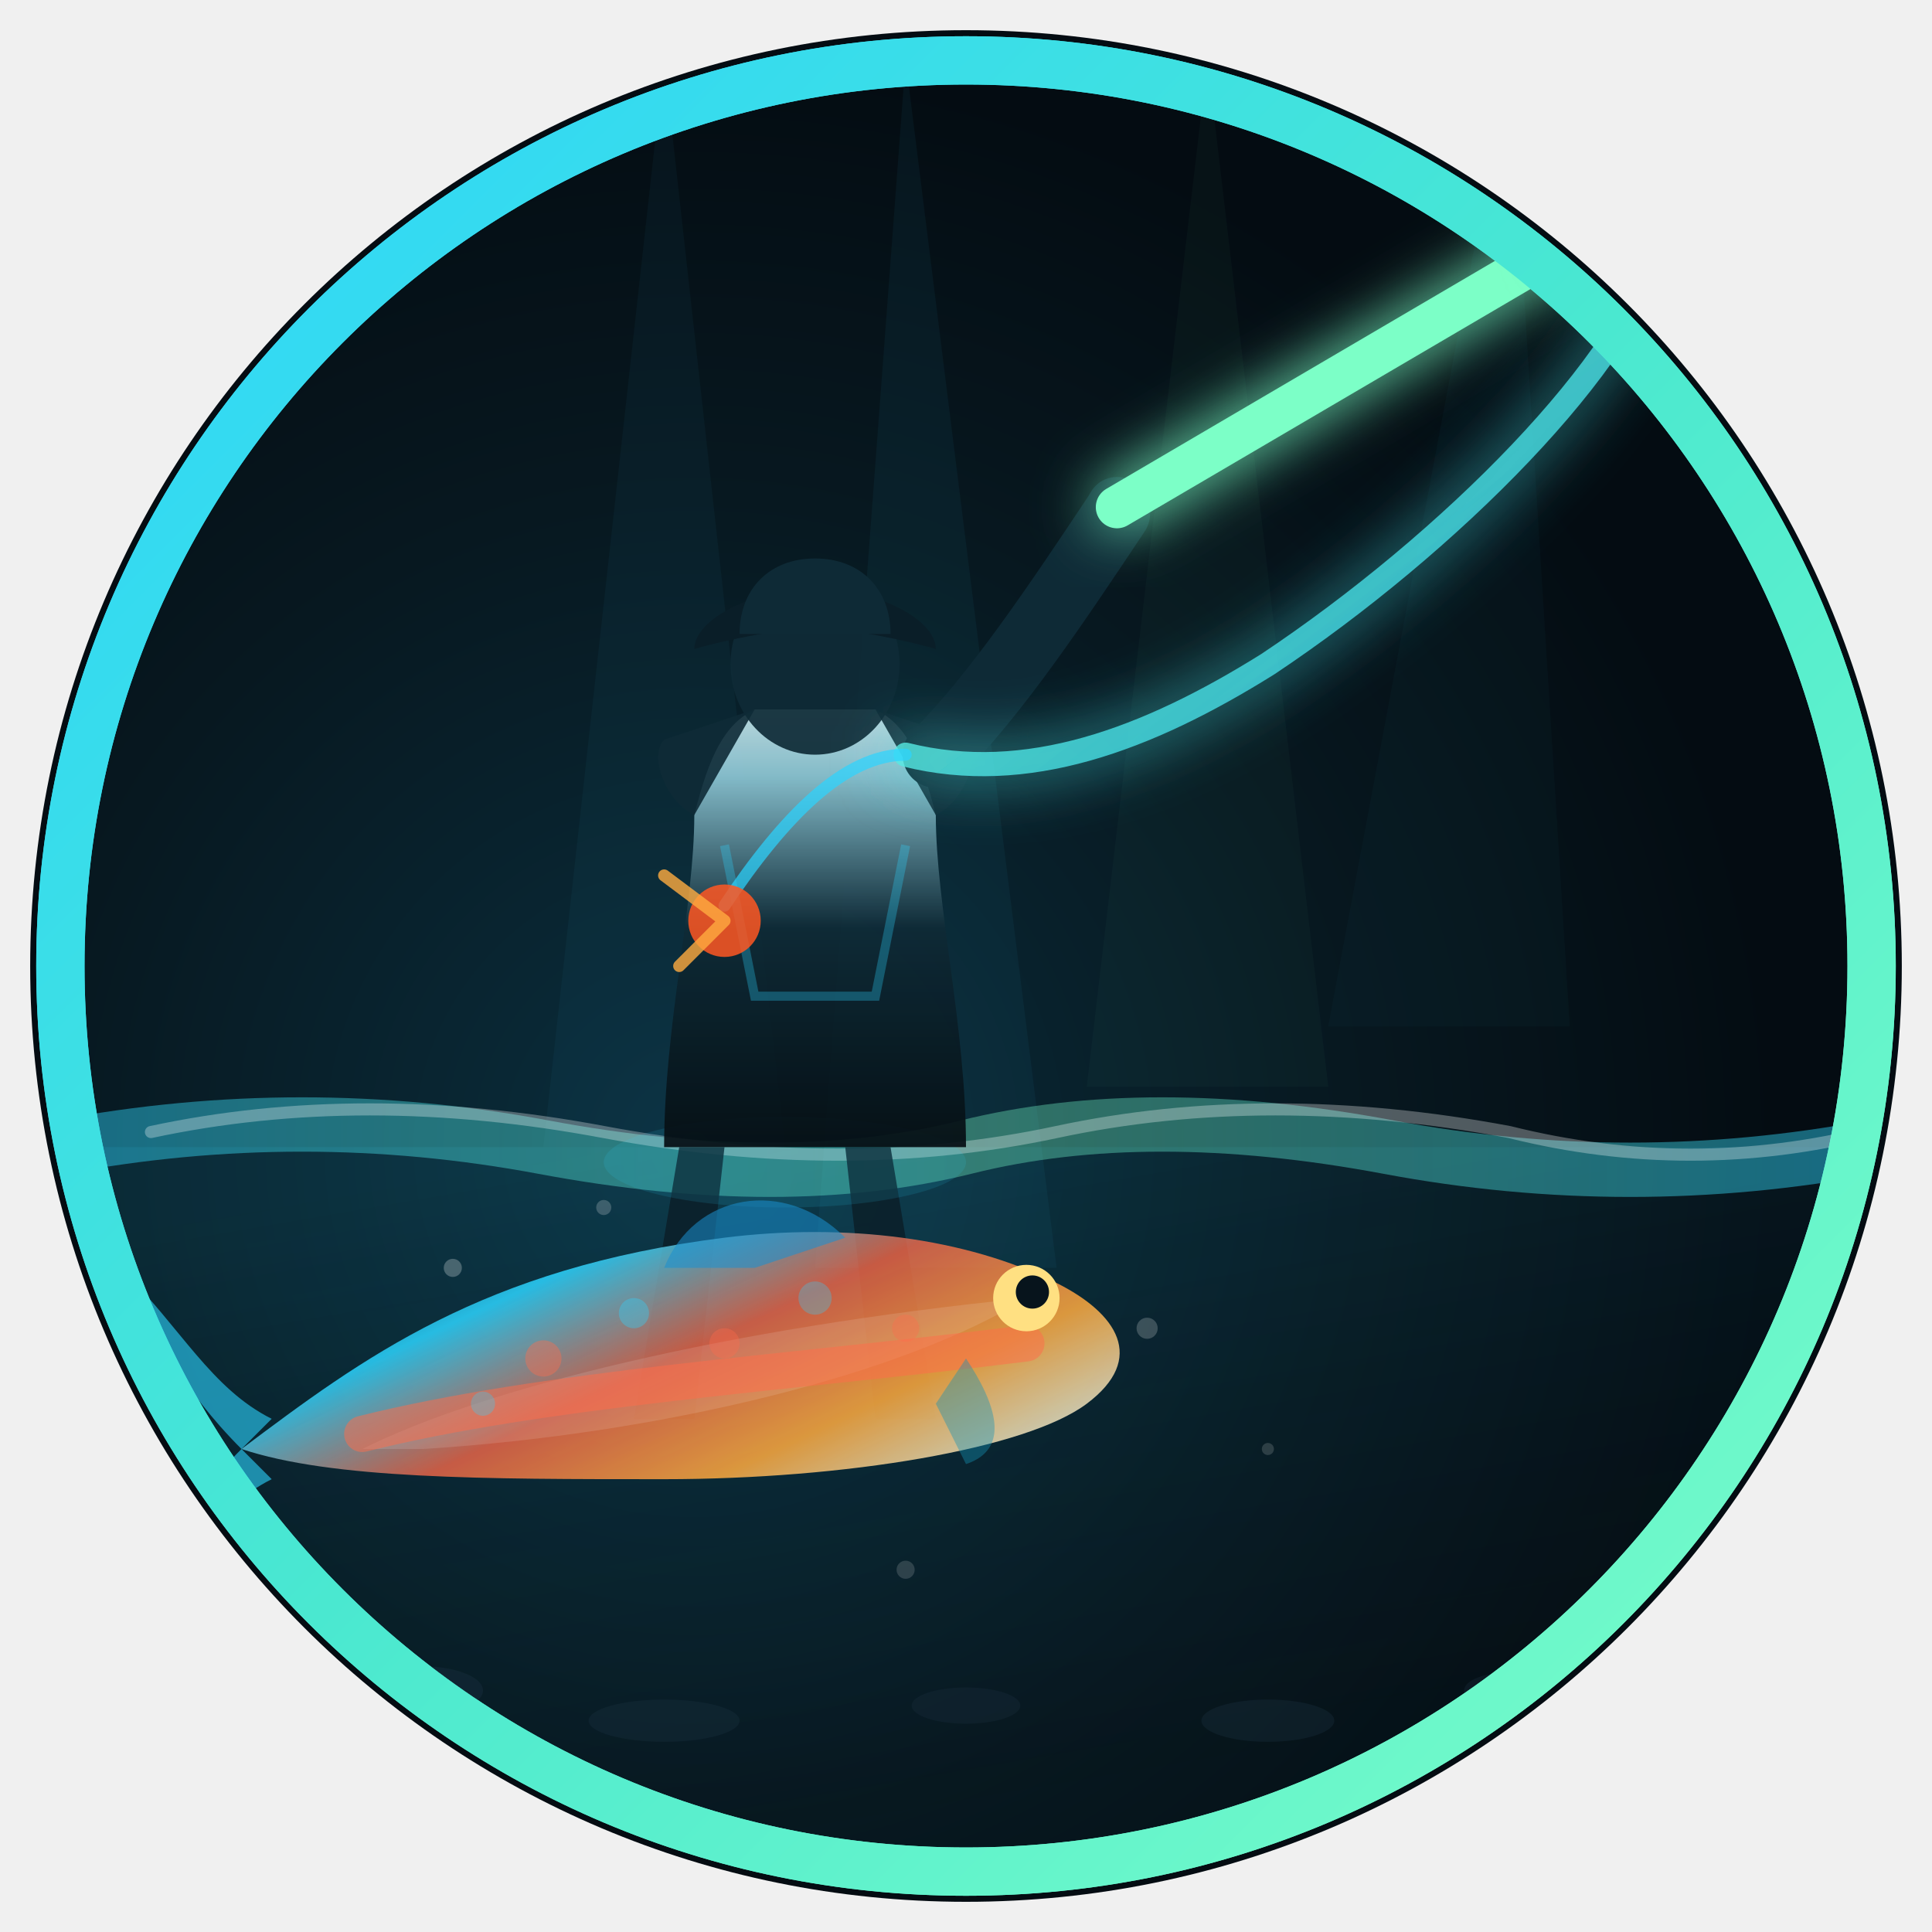
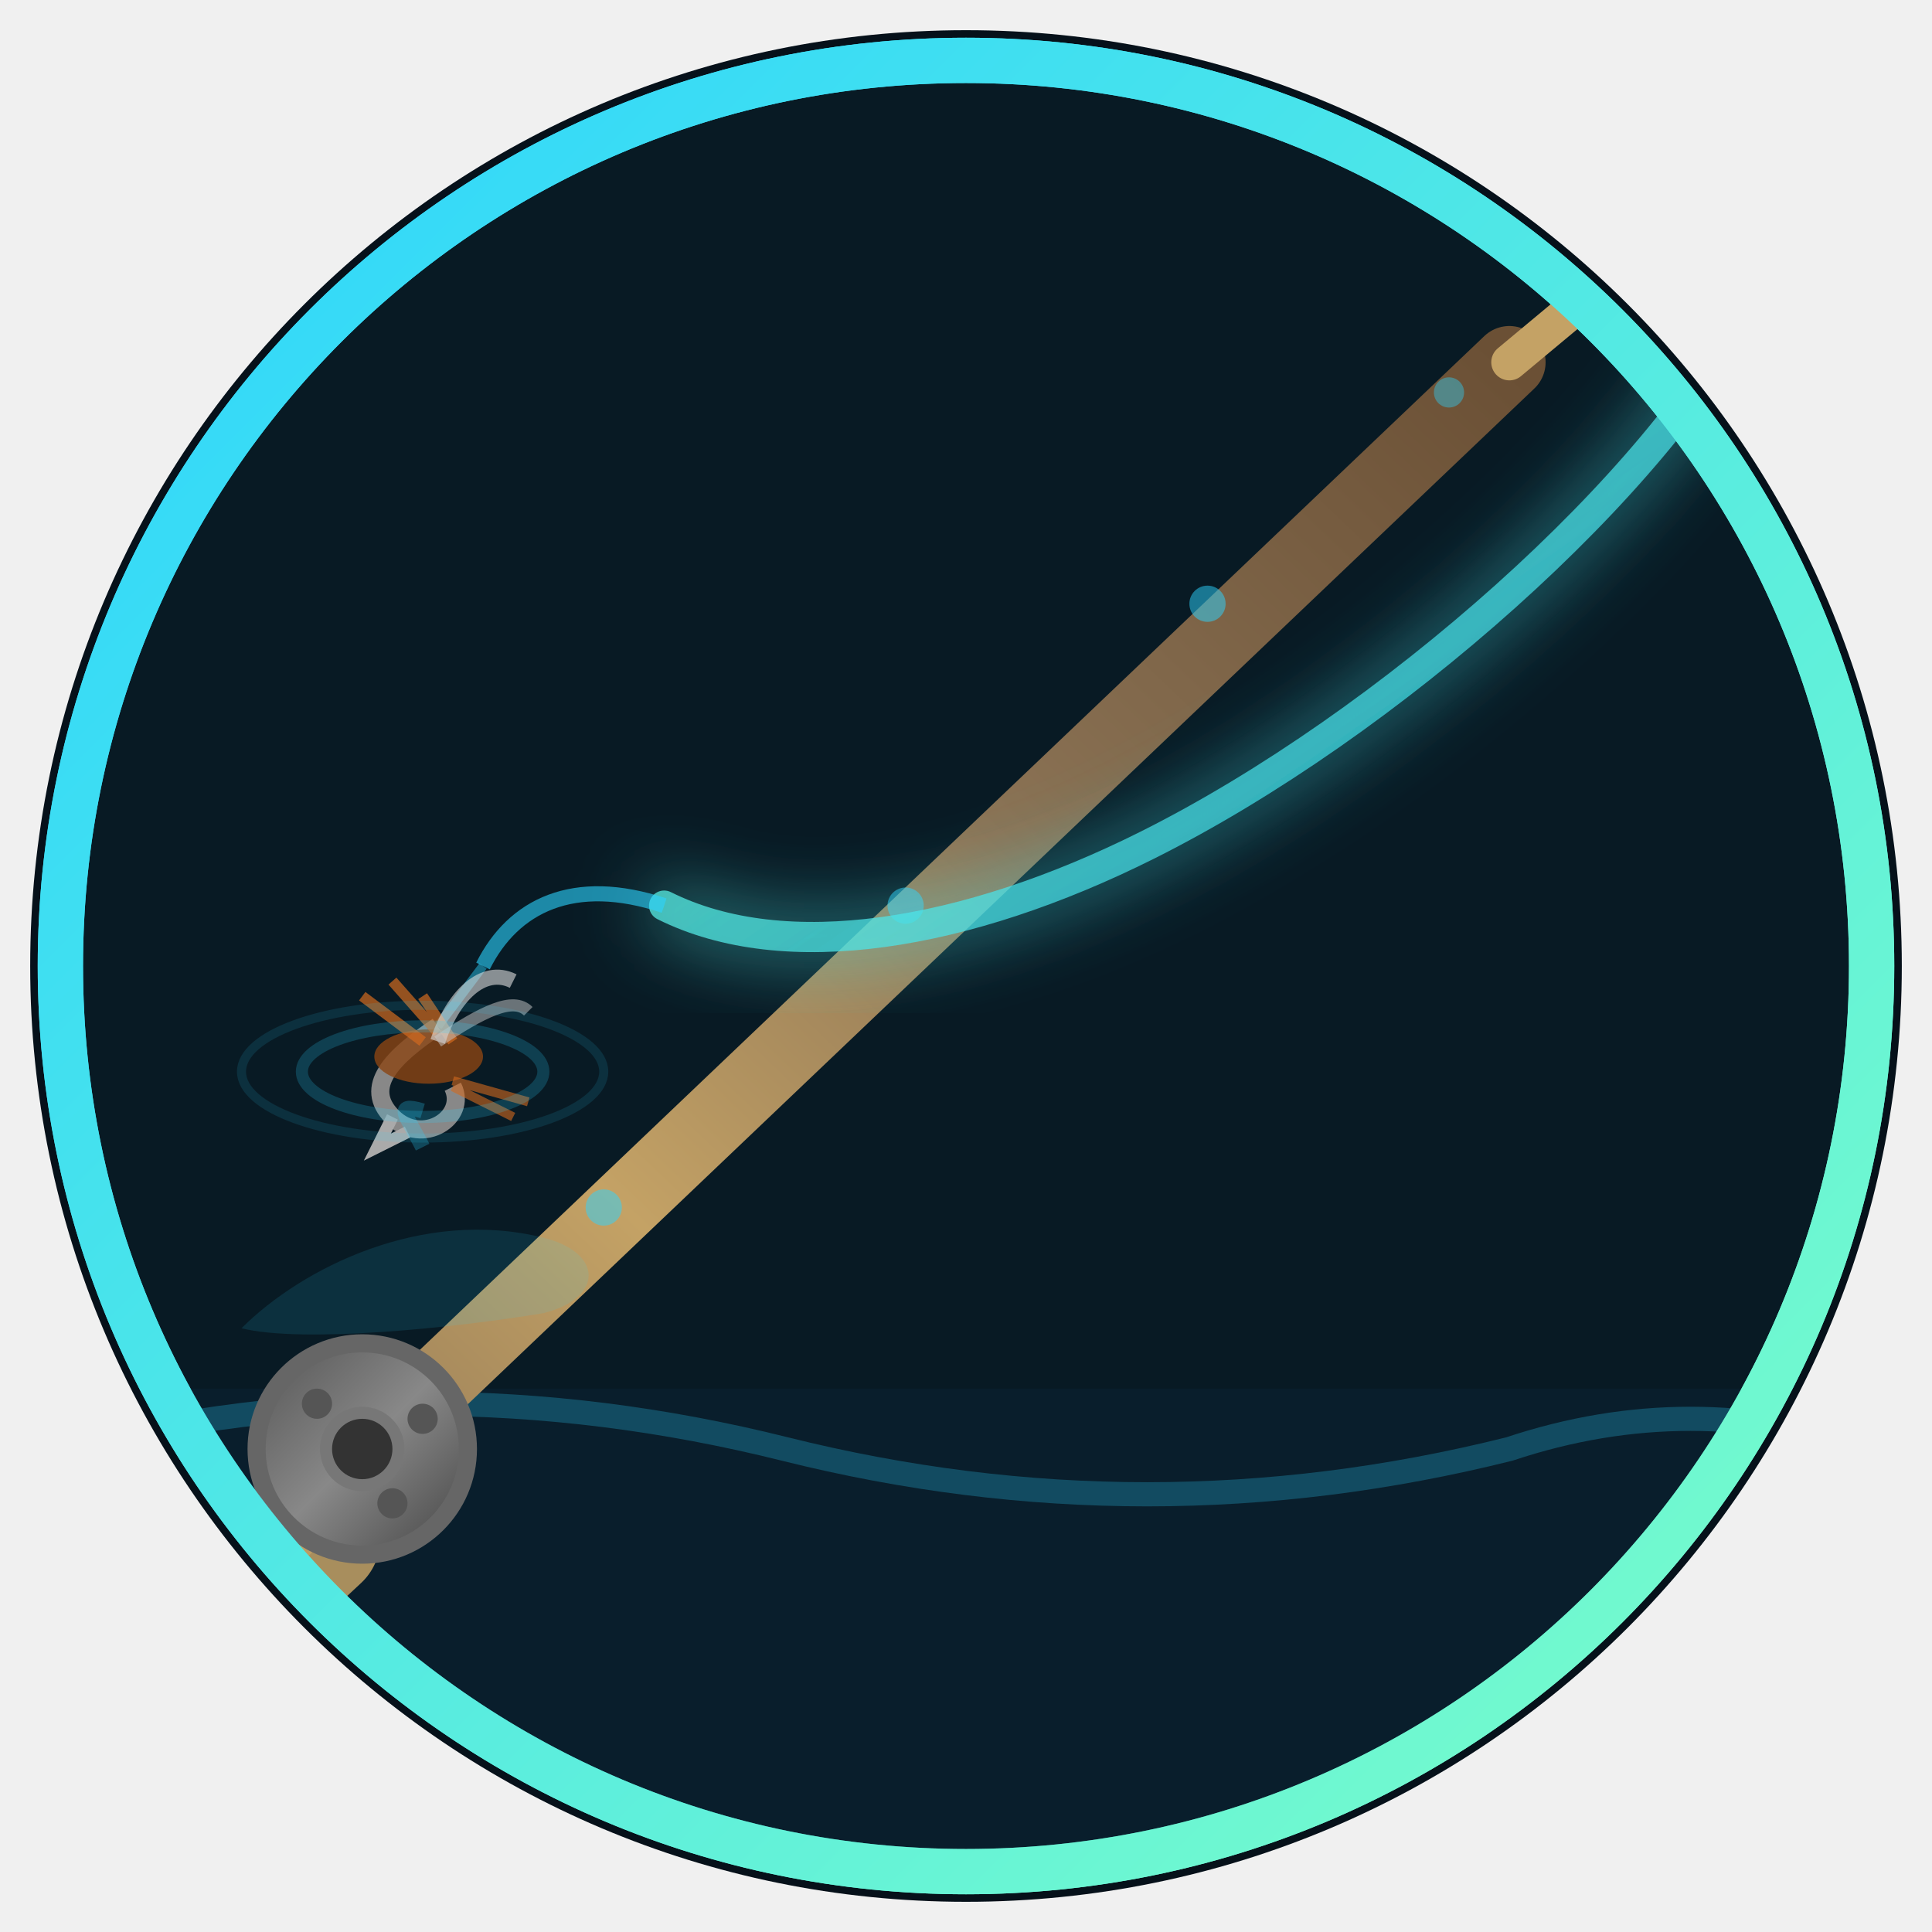
<svg xmlns="http://www.w3.org/2000/svg" width="64" height="64" viewBox="0 0 64 64" role="img" aria-label="Fly fishing module logo">
  <defs>
-     <linearGradient id="ringGrad" x1="0" y1="0" x2="1" y2="1">
+     <linearGradient id="ring" x1="0" y1="0" x2="1" y2="1">
      <stop offset="0" stop-color="#2bd4ff" />
-       <stop offset=".5" stop-color="#4ae8d0" />
      <stop offset="1" stop-color="#7cffc7" />
    </linearGradient>
-     <radialGradient id="bgGlow" cx=".35" cy=".6" r=".6">
-       <stop offset="0" stop-color="#0a2e3d" />
-       <stop offset=".6" stop-color="#071820" />
-       <stop offset="1" stop-color="#040c12" />
-     </radialGradient>
-     <linearGradient id="waterSurface" x1="0" y1="0" x2="1" y2="0">
-       <stop offset="0" stop-color="#2bd4ff" stop-opacity=".45" />
-       <stop offset=".5" stop-color="#7cffc7" stop-opacity=".35" />
-       <stop offset="1" stop-color="#2bd4ff" stop-opacity=".45" />
+     <linearGradient id="rod" x1="0" y1="1" x2="1" y2="0">
+       <stop offset="0" stop-color="#8B7355" />
+       <stop offset=".3" stop-color="#C4A265" />
+       <stop offset=".6" stop-color="#8B7355" />
+       <stop offset="1" stop-color="#6B5035" />
    </linearGradient>
-     <linearGradient id="underwaterLight" x1=".3" y1="0" x2=".7" y2="1">
-       <stop offset="0" stop-color="#2bd4ff" stop-opacity=".12" />
-       <stop offset="1" stop-color="#07141c" stop-opacity="0" />
+     <linearGradient id="ln" x1="0" y1="0" x2="1" y2="1">
+       <stop offset="0" stop-color="#7cffc7" stop-opacity=".9" />
+       <stop offset="1" stop-color="#2bd4ff" stop-opacity=".6" />
    </linearGradient>
-     <linearGradient id="fishermanFill" x1=".5" y1="0" x2=".5" y2="1">
-       <stop offset="0" stop-color="#c8e6ec" />
-       <stop offset=".15" stop-color="#8ec8d6" />
-       <stop offset=".5" stop-color="#0e2a36" />
-       <stop offset="1" stop-color="#050d12" />
+     <linearGradient id="reel" x1="0" y1="0" x2="1" y2="1">
+       <stop offset="0" stop-color="#555" />
+       <stop offset=".5" stop-color="#888" />
+       <stop offset="1" stop-color="#444" />
    </linearGradient>
-     <linearGradient id="lineGrad" x1="0" y1="0" x2="1" y2="1">
-       <stop offset="0" stop-color="#7cffc7" stop-opacity=".9" />
-       <stop offset="1" stop-color="#2bd4ff" stop-opacity=".7" />
-     </linearGradient>
-     <linearGradient id="troutGrad" x1="0" y1=".2" x2="1" y2=".8">
-       <stop offset="0" stop-color="#0a4f5c" />
-       <stop offset=".25" stop-color="#2bd4ff" />
-       <stop offset=".5" stop-color="#ff6b4a" stop-opacity=".9" />
-       <stop offset=".75" stop-color="#ffab40" />
-       <stop offset="1" stop-color="#e8f5e9" />
-     </linearGradient>
-     <filter id="glow" x="-30%" y="-30%" width="160%" height="160%">
-       <feGaussianBlur stdDeviation="1" result="blur" />
+     <filter id="gl">
+       <feGaussianBlur stdDeviation="1.2" result="b" />
      <feMerge>
-         <feMergeNode in="blur" />
+         <feMergeNode in="b" />
        <feMergeNode in="SourceGraphic" />
      </feMerge>
    </filter>
-     <filter id="softGlow" x="-50%" y="-50%" width="200%" height="200%">
-       <feGaussianBlur stdDeviation="2.5" />
-     </filter>
-     <clipPath id="circClip">
+     <clipPath id="cc">
      <circle cx="32" cy="32" r="29.5" />
    </clipPath>
  </defs>
-   <circle cx="32" cy="32" r="31" fill="#040c12" />
-   <circle cx="32" cy="32" r="30" fill="url(#bgGlow)" stroke="url(#ringGrad)" stroke-width="1.6" />
-   <g clip-path="url(#circClip)">
-     <path d="M22 2 L18 38 L26 38 Z" fill="#2bd4ff" opacity=".04" />
-     <path d="M30 2 L27 42 L35 42 Z" fill="#2bd4ff" opacity=".05" />
-     <path d="M40 2 L36 36 L44 36 Z" fill="#7cffc7" opacity=".03" />
-     <path d="M50 2 L44 34 L52 34 Z" fill="#2bd4ff" opacity=".025" />
-     <rect x="2" y="38" width="60" height="26" fill="url(#underwaterLight)" opacity=".7" />
-     <path d="M2 38 Q10 36.5 18 38 Q26 39.5 32 38 Q38 36.5 46 38 Q54 39.5 62 38" stroke="url(#waterSurface)" stroke-width="1.8" fill="none" stroke-linecap="round" />
-     <path d="M5 37.5 Q12 36 20 37.5 Q28 39 35 37.5 Q42 36 50 37.5 Q56 39 62 37.5" stroke="#fff" stroke-width=".4" fill="none" stroke-linecap="round" opacity=".3" />
-     <path d="M24 38 L23 47 L21 47 L22.5 38 Z" fill="#0a1e28" opacity=".85" />
-     <path d="M28 38 L29 47 L31 47 L29.5 38 Z" fill="#0a1e28" opacity=".85" />
-     <ellipse cx="26" cy="38.5" rx="6" ry="1.5" fill="#2bd4ff" opacity=".12" />
-     <path d="M22 38 C22 34, 23 30, 23 27 C23.5 25, 24 24, 25 23.5 L29 23.5 C30 24, 30.5 25, 31 27 C31 30, 32 34, 32 38 Z" fill="url(#fishermanFill)" opacity=".92" />
-     <path d="M24 28 L25 33 L29 33 L30 28" stroke="#2bd4ff" stroke-width=".3" fill="none" opacity=".3" />
-     <path d="M23 27 C22 26.5, 21.5 25, 22 24.5 L25 23.5" fill="#0e2a36" opacity=".9" />
-     <path d="M31 27 C32 26.5, 32.5 25, 32 24.5 L29 23.5" fill="#0e2a36" opacity=".9" />
-     <ellipse cx="27" cy="22" rx="2.8" ry="3" fill="#0e2a36" opacity=".92" />
-     <path d="M23 21.5 C23 20.5, 25 19.5, 27 19.5 C29 19.5, 31 20.5, 31 21.5 C30 21.2, 28 20.8, 27 20.8 C26 20.8, 24 21.2, 23 21.5 Z" fill="#0a1e28" />
-     <path d="M24.5 21 C24.5 19.5, 25.5 18.5, 27 18.5 C28.5 18.5, 29.5 19.5, 29.5 21" fill="#0e2a36" />
-     <path d="M31 25 C33 23, 35 20, 37 17" stroke="#0e2a36" stroke-width="2.2" fill="none" stroke-linecap="round" />
-     <circle cx="37" cy="16.8" r="1" fill="#0e2a36" />
-     <line x1="37" y1="16.8" x2="52" y2="8" stroke="#7cffc7" stroke-width="1.4" stroke-linecap="round" filter="url(#glow)" />
-     <circle cx="52" cy="8" r=".6" fill="#7cffc7" opacity=".8" />
-     <path d="M52 8 C54 6, 56 5, 55 8 C54 12, 48 18, 42 22 C38 24.5, 34 26, 30 25" stroke="url(#lineGrad)" stroke-width=".8" fill="none" stroke-linecap="round" filter="url(#glow)" />
-     <path d="M30 25 C28 25, 26 27, 24 30" stroke="#2bd4ff" stroke-width=".4" fill="none" stroke-linecap="round" opacity=".7" />
-     <circle cx="24" cy="30.5" r="1.2" fill="#ff5722" opacity=".85" />
-     <path d="M24 30.5 L22 29 M24 30.5 L22.5 32" stroke="#ffab40" stroke-width=".4" fill="none" stroke-linecap="round" opacity=".8" />
-     <path d="M8 48 C12 45, 16 42, 24 41 C28 40.5, 32 41, 35 42.5 C37 43.5, 38 45, 36 46.5 C34 48, 28 49, 22 49 C16 49, 11 49, 8 48 Z" fill="url(#troutGrad)" opacity=".85" />
-     <path d="M12 48 C16 46, 24 44, 34 43 C30 45.5, 22 47.5, 14 48 Z" fill="#fff" opacity=".12" />
-     <path d="M12 47.5 C18 46, 26 45.5, 34 44.5" stroke="#ff6b4a" stroke-width="1.2" fill="none" stroke-linecap="round" opacity=".5" />
-     <circle cx="18" cy="45" r=".6" fill="#ff6b4a" opacity=".4" />
-     <circle cx="21" cy="43.5" r=".5" fill="#2bd4ff" opacity=".35" />
-     <circle cx="24" cy="44.5" r=".5" fill="#ff6b4a" opacity=".35" />
-     <circle cx="27" cy="43" r=".55" fill="#2bd4ff" opacity=".3" />
-     <circle cx="30" cy="44" r=".45" fill="#ff6b4a" opacity=".35" />
-     <circle cx="16" cy="46.5" r=".4" fill="#2bd4ff" opacity=".3" />
-     <circle cx="34" cy="43" r="1.1" fill="#ffe082" />
-     <circle cx="34.2" cy="42.8" r=".55" fill="#07141c" />
-     <path d="M8 48 C6 46, 5 44, 4 42 C6 44, 7 46, 9 47 Z" fill="#2bd4ff" opacity=".6" />
-     <path d="M8 48 C6 50, 5 52, 4 54 C6 52, 7 50, 9 49 Z" fill="#2bd4ff" opacity=".6" />
-     <path d="M22 42 C23 39.5, 26 39, 28 41 L25 42 Z" fill="#1a8fcf" opacity=".55" />
-     <path d="M32 45 C33 46.5, 33.5 48, 32 48.5 L31 46.5 Z" fill="#1592b5" opacity=".4" />
-     <circle cx="15" cy="42" r=".3" fill="#fff" opacity=".25" />
-     <circle cx="20" cy="40" r=".25" fill="#fff" opacity=".2" />
-     <circle cx="38" cy="44" r=".35" fill="#fff" opacity=".2" />
-     <circle cx="42" cy="48" r=".2" fill="#fff" opacity=".15" />
-     <circle cx="30" cy="52" r=".3" fill="#fff" opacity=".15" />
-     <ellipse cx="14" cy="56" rx="2" ry=".8" fill="#1a3040" opacity=".4" />
-     <ellipse cx="22" cy="57" rx="2.5" ry=".7" fill="#1a3040" opacity=".35" />
-     <ellipse cx="32" cy="56.5" rx="1.8" ry=".6" fill="#1a3040" opacity=".3" />
-     <ellipse cx="42" cy="57" rx="2.2" ry=".7" fill="#1a3040" opacity=".35" />
-     <ellipse cx="50" cy="56" rx="1.5" ry=".6" fill="#1a3040" opacity=".3" />
+   <circle cx="32" cy="32" r="31" fill="#06111a" />
+   <circle cx="32" cy="32" r="30" fill="#081a24" stroke="url(#ring)" stroke-width="1.5" />
+   <g clip-path="url(#cc)">
+     <rect x="2" y="46" width="60" height="18" fill="#0a2233" opacity=".5" />
+     <path d="M2 48 Q14 45 26 48 Q38 51 50 48 Q56 46 62 48" stroke="#2bd4ff" stroke-width=".8" fill="none" opacity=".25" />
+     <line x1="8" y1="52" x2="50" y2="12" stroke="url(#rod)" stroke-width="2.4" stroke-linecap="round" />
+     <line x1="50" y1="12" x2="56" y2="7" stroke="#C4A265" stroke-width="1.2" stroke-linecap="round" />
+     <rect x="6" y="50" width="7" height="4" rx="2" fill="#C4A265" opacity=".85" transform="rotate(-43 9.5 52)" />
+     <circle cx="12" cy="48" r="3.5" fill="url(#reel)" stroke="#666" stroke-width=".6" />
+     <circle cx="12" cy="48" r="1.2" fill="#333" stroke="#777" stroke-width=".4" />
+     <circle cx="14" cy="47" r=".5" fill="#555" />
+     <circle cx="10.5" cy="46.5" r=".5" fill="#555" />
+     <circle cx="13" cy="49.8" r=".5" fill="#555" />
+     <circle cx="20" cy="40" r=".6" fill="#2bd4ff" opacity=".5" />
+     <circle cx="30" cy="30" r=".6" fill="#2bd4ff" opacity=".5" />
+     <circle cx="40" cy="20" r=".6" fill="#2bd4ff" opacity=".5" />
+     <circle cx="48" cy="13" r=".5" fill="#2bd4ff" opacity=".4" />
+     <path d="M56 7 C58 5, 60 6, 58 10 C55 16, 46 24, 38 28 C32 31, 26 32, 22 30" stroke="url(#ln)" stroke-width="1" fill="none" stroke-linecap="round" filter="url(#gl)" />
+     <path d="M22 30 C19 29, 17 30, 16 32" stroke="#2bd4ff" stroke-width=".5" fill="none" opacity=".6" />
+     <path d="M16 32 L14.5 34" stroke="#2bd4ff" stroke-width=".3" fill="none" opacity=".45" />
+     <path d="M14.5 34 C13 35, 12 36, 13 37 C14 38, 15.5 37, 15 36" stroke="#888" stroke-width=".6" fill="none" />
+     <path d="M13 37 L12.5 38 L13.5 37.5" stroke="#aaa" stroke-width=".4" fill="none" />
+     <ellipse cx="14.2" cy="35" rx="1.8" ry=".9" fill="#8B4513" opacity=".8" />
+     <path d="M14 34.5 L12 33 M14.5 34.2 L13 32.5 M15 34.5 L14 33" stroke="#D2691E" stroke-width=".35" fill="none" opacity=".7" />
+     <path d="M14.5 34.5 C15 33, 16 32, 17 32.5" stroke="#ddd" stroke-width=".5" fill="none" opacity=".6" />
+     <path d="M14.5 34.5 C16 33.5, 17 33, 17.5 33.5" stroke="#ccc" stroke-width=".4" fill="none" opacity=".5" />
+     <path d="M15 36 L17 37 M15 35.8 L17.5 36.5" stroke="#D2691E" stroke-width=".3" fill="none" opacity=".6" />
+     <ellipse cx="14" cy="35.5" rx="4" ry="1.5" fill="none" stroke="#2bd4ff" stroke-width=".4" opacity=".2" />
+     <ellipse cx="14" cy="35.5" rx="6" ry="2.2" fill="none" stroke="#2bd4ff" stroke-width=".3" opacity=".12" />
+     <path d="M8 44 C10 42, 14 40, 18 41 C20 41.5, 20 43, 18 43.5 C15 44, 10 44.5, 8 44Z" fill="#2bd4ff" opacity=".12" />
+     <path d="M14 38 C13.5 37, 13 36.5, 14 36.8" stroke="#2bd4ff" stroke-width=".5" fill="none" opacity=".25" />
  </g>
-   <circle cx="32" cy="32" r="30" fill="none" stroke="url(#ringGrad)" stroke-width="1.6" />
+   <circle cx="32" cy="32" r="30" fill="none" stroke="url(#ring)" stroke-width="1.5" />
</svg>
